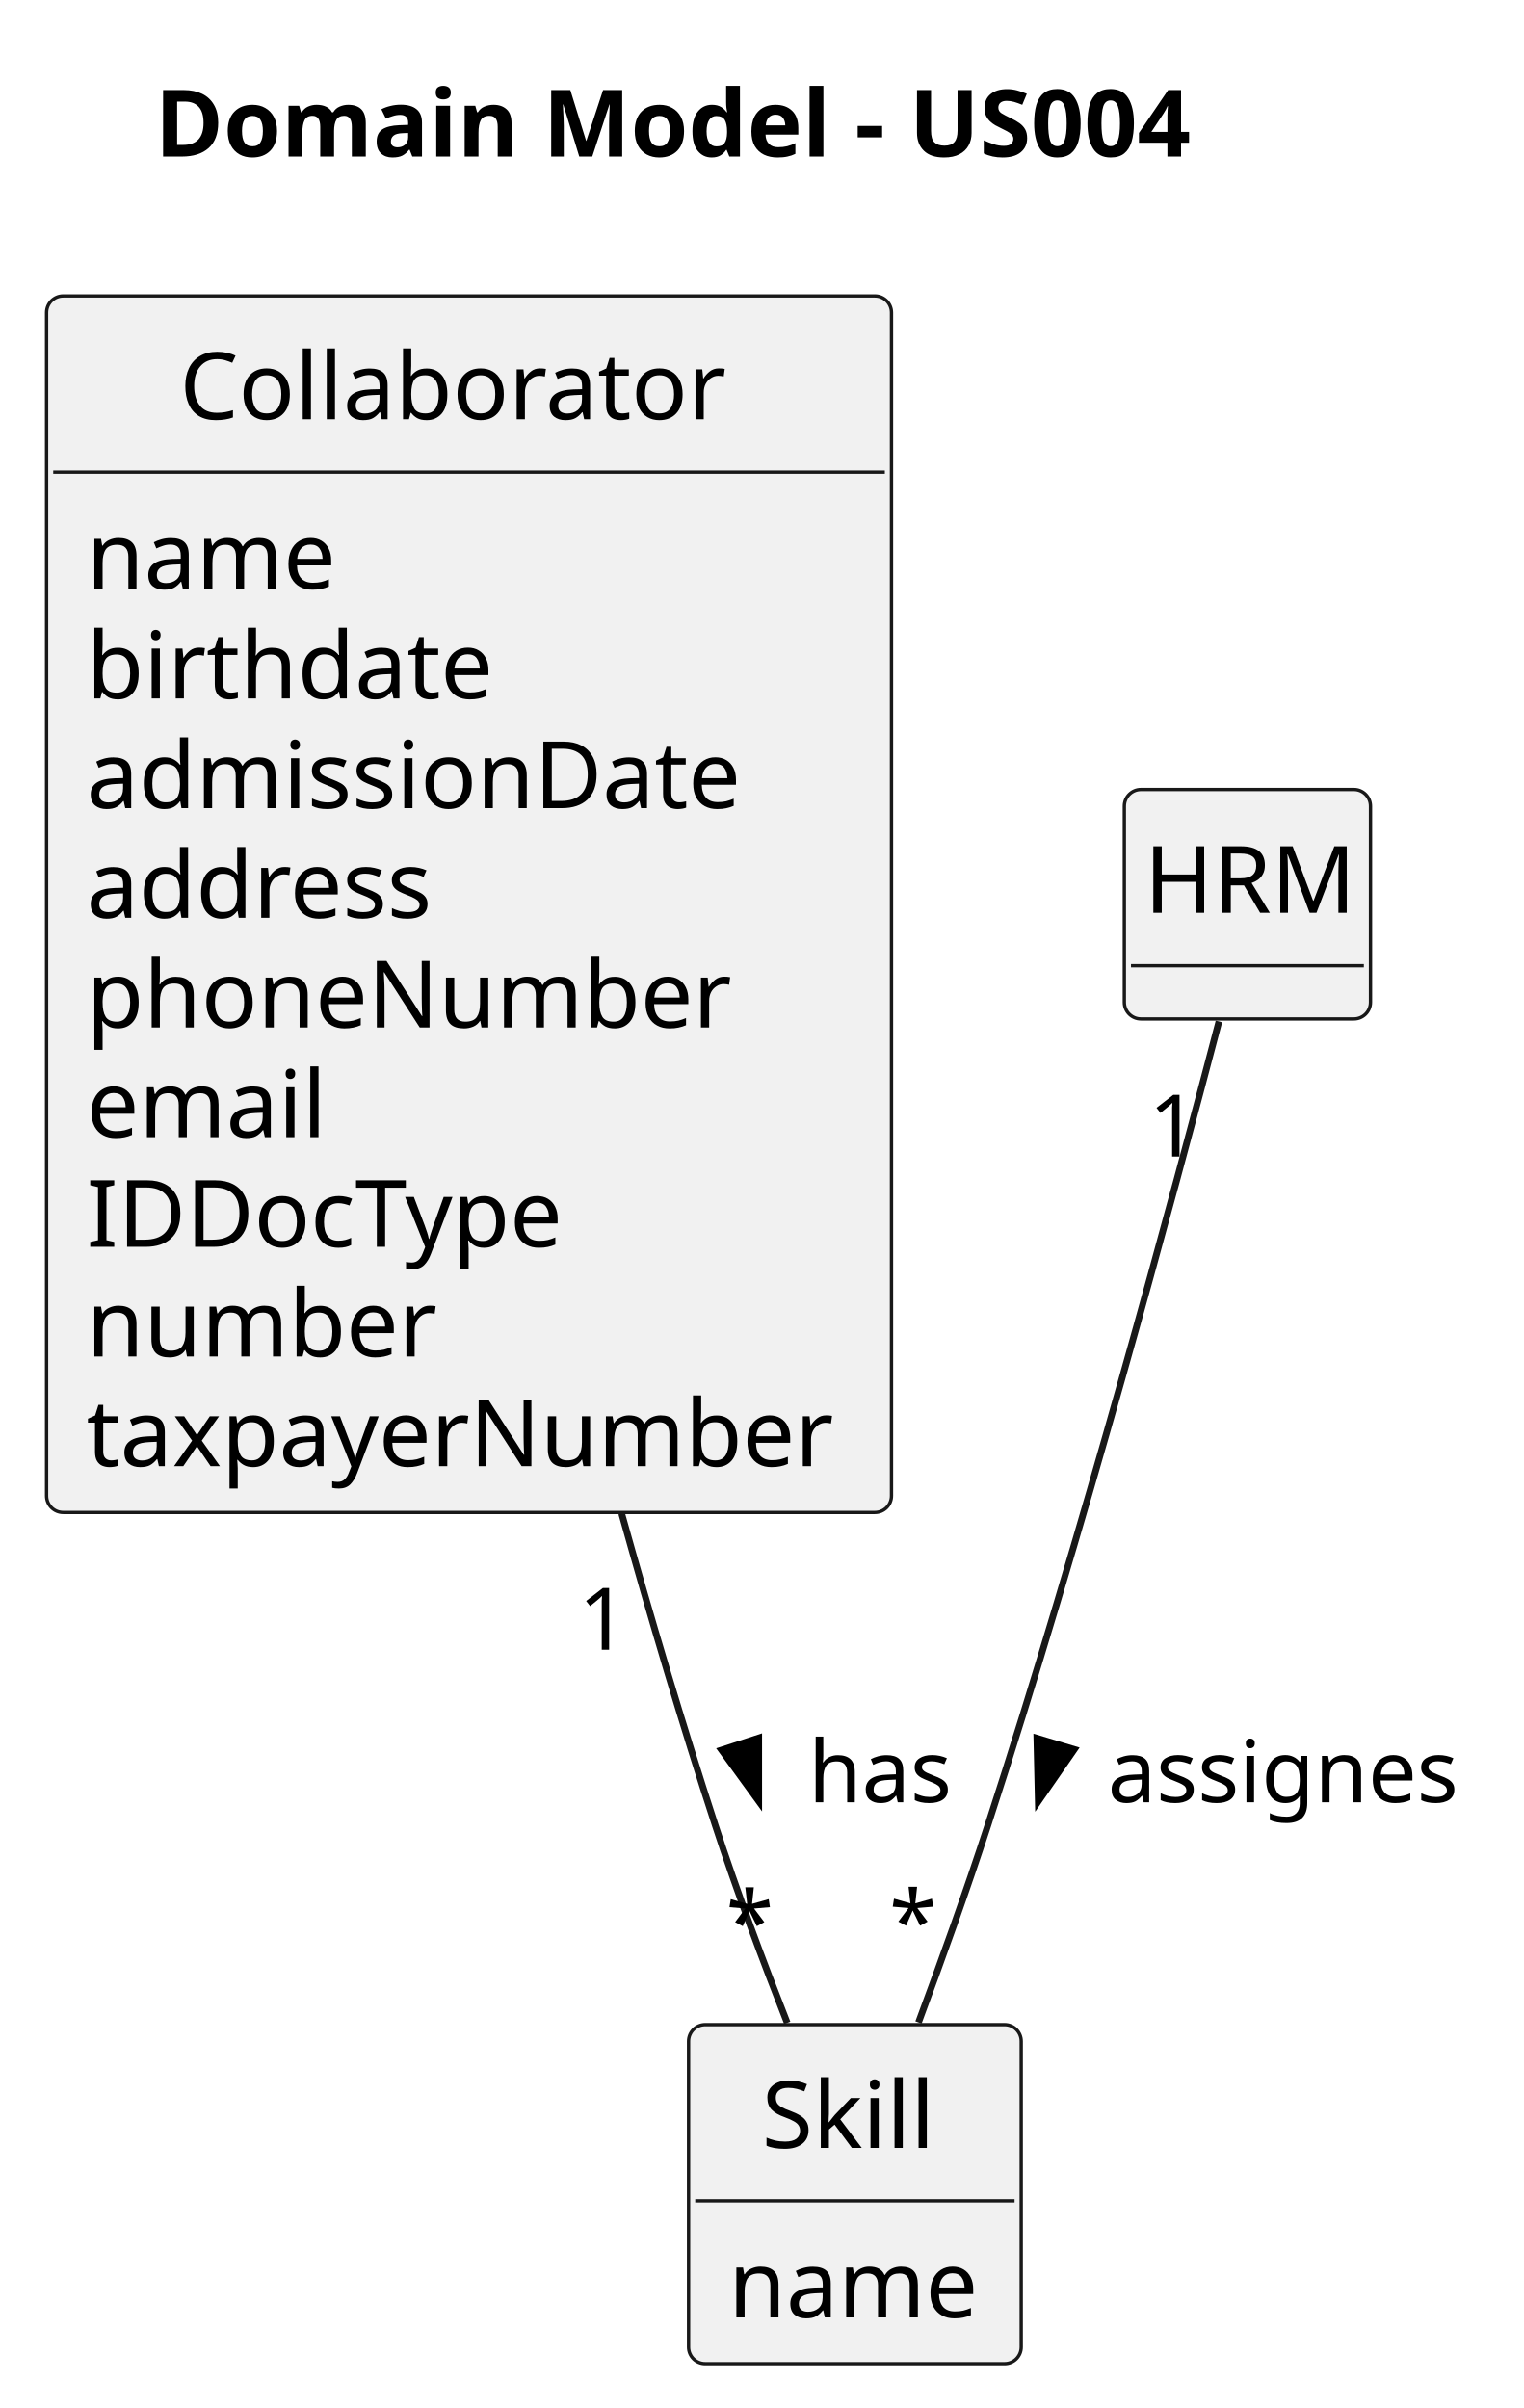
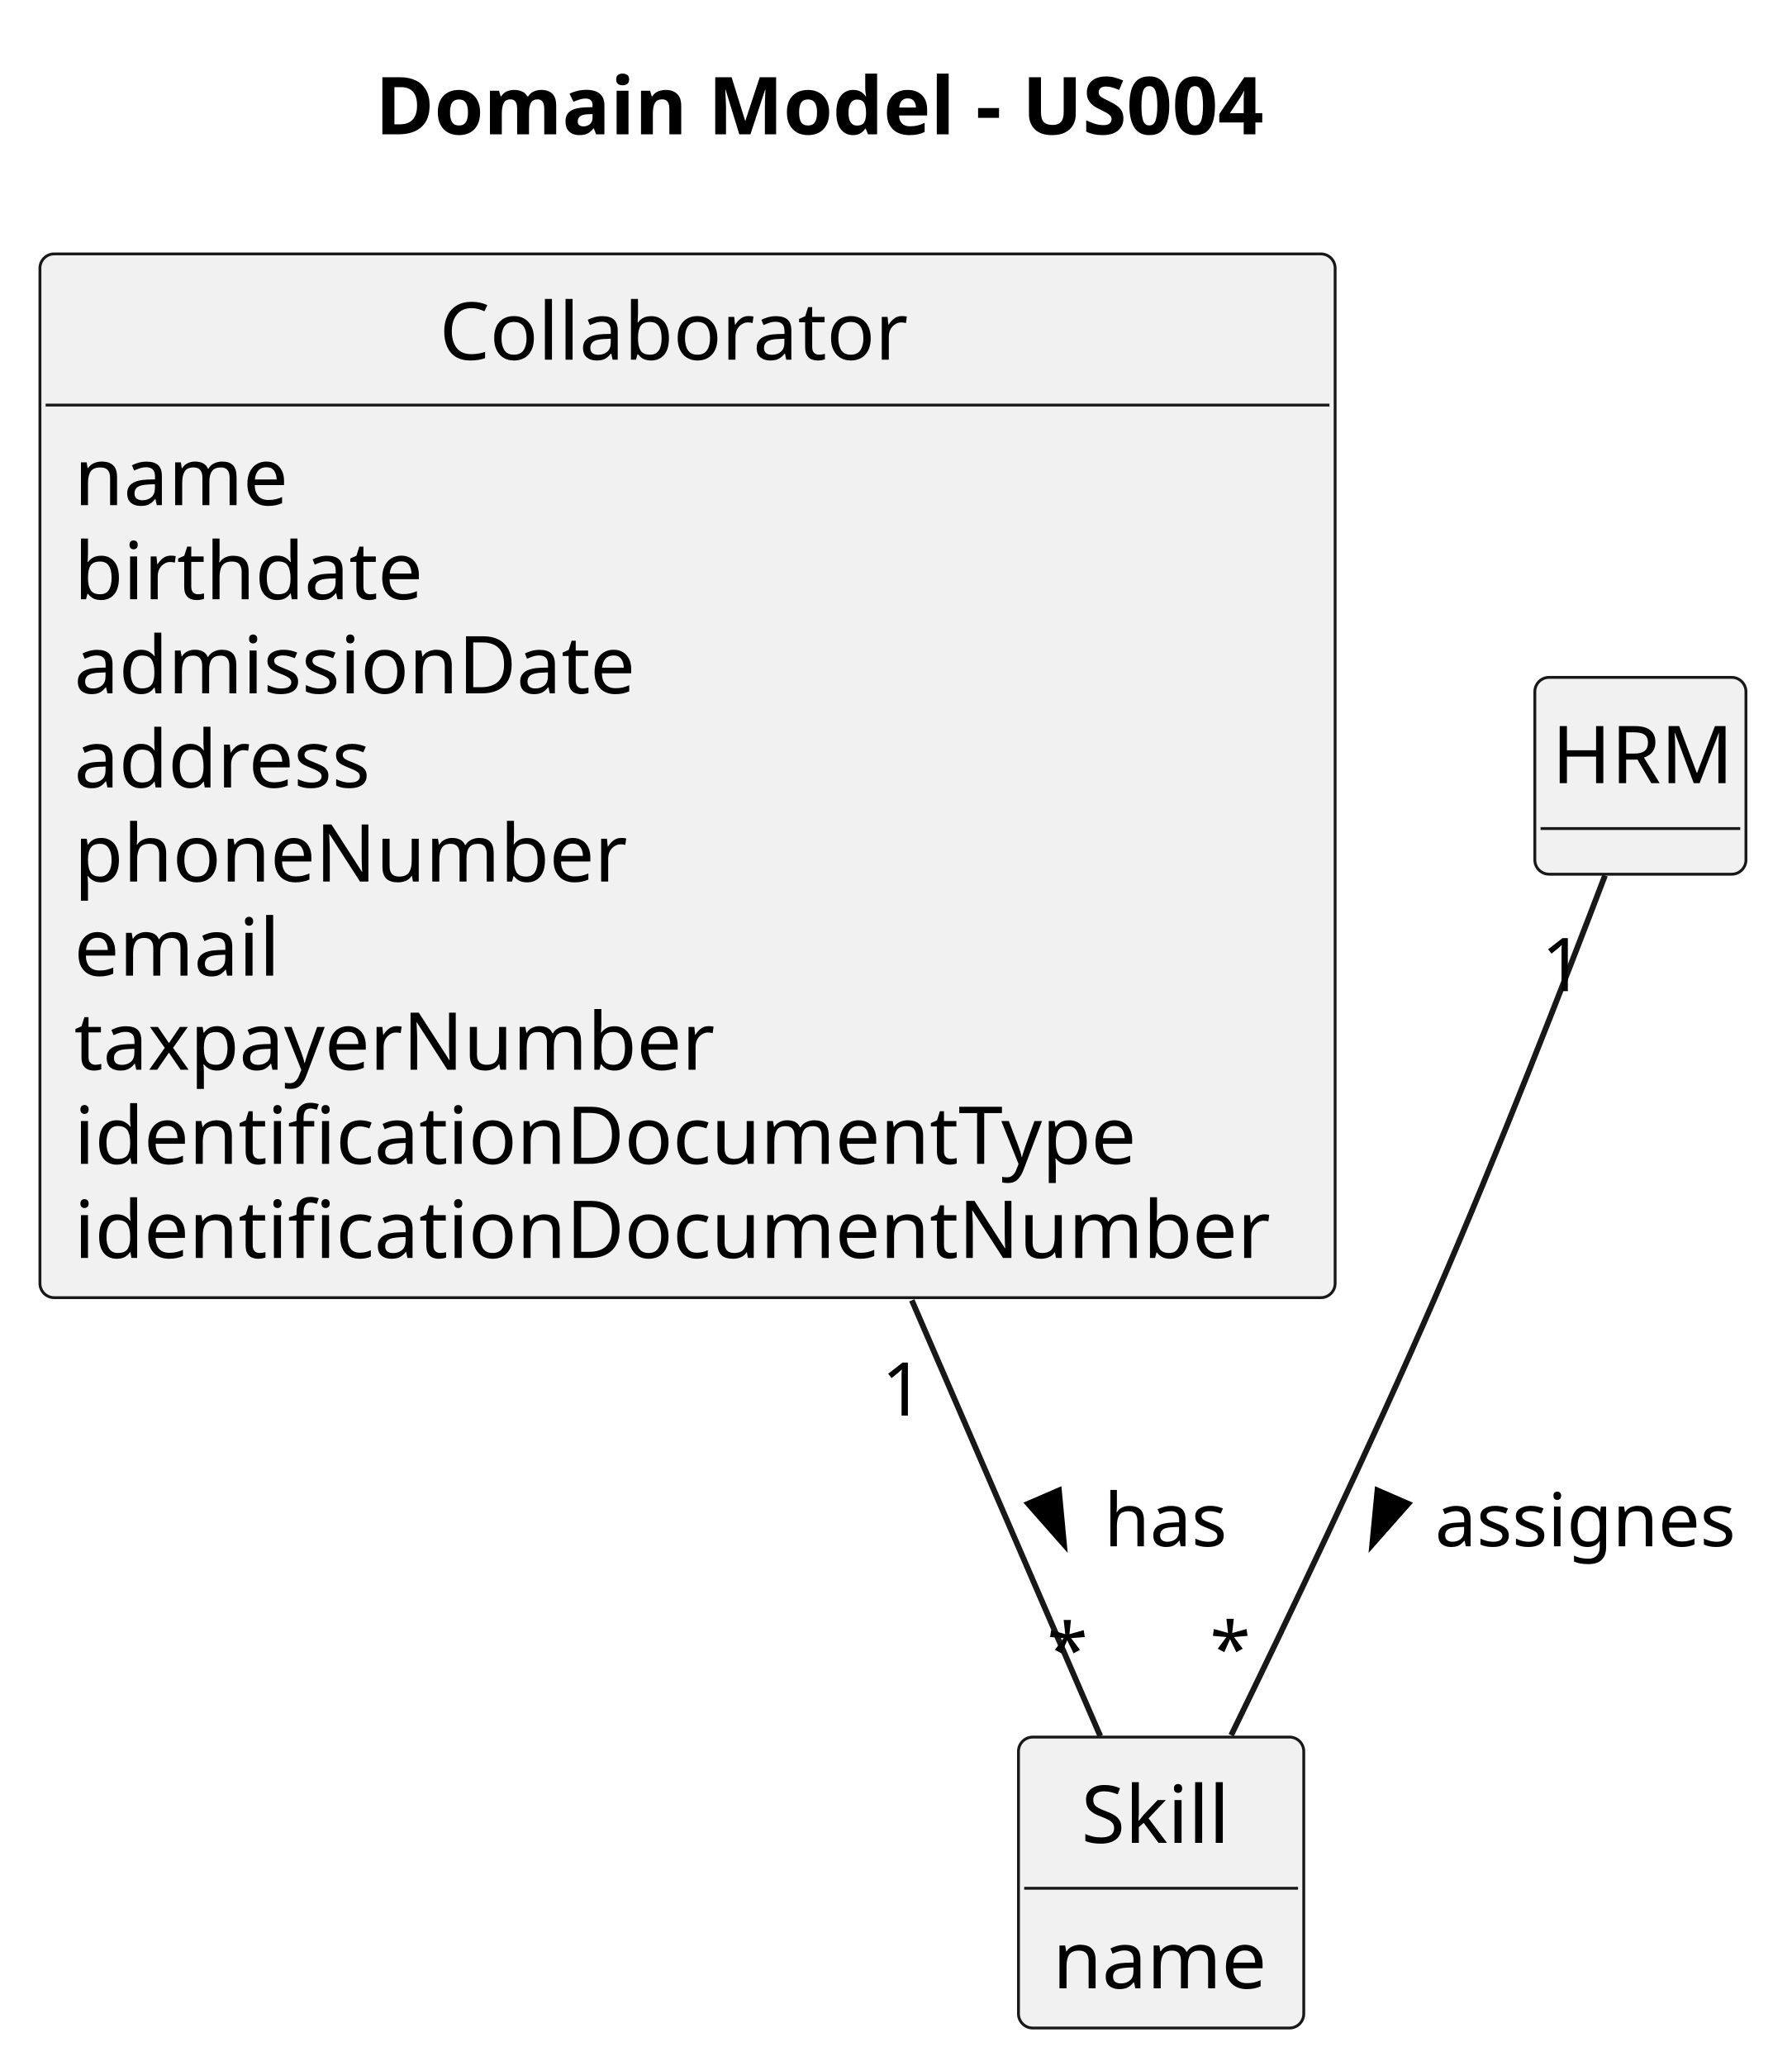
- <svg xmlns="http://www.w3.org/2000/svg" contentStyleType="text/css" height="362px" preserveAspectRatio="none" style="width:229px;height:362px;background:#FFFFFF;" version="1.1" viewBox="0 0 229 362" width="229px" zoomAndPan="magnify">
+ <svg xmlns="http://www.w3.org/2000/svg" contentStyleType="text/css" height="362px" preserveAspectRatio="none" style="width:314px;height:362px;background:#FFFFFF;" version="1.1" viewBox="0 0 314 362" width="314px" zoomAndPan="magnify">
  <defs />
  <g>
-     <text fill="#000000" font-family="sans-serif" font-size="14" font-weight="bold" lengthAdjust="spacing" textLength="169" x="23.25" y="23.535">Domain Model - US004</text>
+     <text fill="#000000" font-family="sans-serif" font-size="14" font-weight="bold" lengthAdjust="spacing" textLength="169" x="65.75" y="23.535">Domain Model - US004</text>
    <g id="elem_Collaborator">
-       <rect codeLine="14" fill="#F1F1F1" height="182.883" id="Collaborator" rx="2.5" ry="2.5" style="stroke:#181818;stroke-width:0.5;" width="127" x="7" y="44.488" />
-       <text fill="#000000" font-family="sans-serif" font-size="14" lengthAdjust="spacing" textLength="87" x="27" y="63.023">Collaborator</text>
-       <line style="stroke:#181818;stroke-width:0.5;" x1="8" x2="133" y1="70.977" y2="70.977" />
+       <rect codeLine="14" fill="#F1F1F1" height="182.883" id="Collaborator" rx="2.5" ry="2.5" style="stroke:#181818;stroke-width:0.5;" width="227" x="7" y="44.488" />
+       <text fill="#000000" font-family="sans-serif" font-size="14" lengthAdjust="spacing" textLength="87" x="77" y="63.023">Collaborator</text>
+       <line style="stroke:#181818;stroke-width:0.5;" x1="8" x2="233" y1="70.977" y2="70.977" />
      <text fill="#000000" font-family="sans-serif" font-size="14" lengthAdjust="spacing" textLength="38" x="13" y="88.512">name</text>
      <text fill="#000000" font-family="sans-serif" font-size="14" lengthAdjust="spacing" textLength="63" x="13" y="105">birthdate</text>
      <text fill="#000000" font-family="sans-serif" font-size="14" lengthAdjust="spacing" textLength="101" x="13" y="121.488">admissionDate</text>
      <text fill="#000000" font-family="sans-serif" font-size="14" lengthAdjust="spacing" textLength="54" x="13" y="137.977">address</text>
      <text fill="#000000" font-family="sans-serif" font-size="14" lengthAdjust="spacing" textLength="99" x="13" y="154.465">phoneNumber</text>
      <text fill="#000000" font-family="sans-serif" font-size="14" lengthAdjust="spacing" textLength="37" x="13" y="170.953">email</text>
-       <text fill="#000000" font-family="sans-serif" font-size="14" lengthAdjust="spacing" textLength="73" x="13" y="187.441">IDDocType</text>
-       <text fill="#000000" font-family="sans-serif" font-size="14" lengthAdjust="spacing" textLength="54" x="13" y="203.93">number</text>
-       <text fill="#000000" font-family="sans-serif" font-size="14" lengthAdjust="spacing" textLength="115" x="13" y="220.418">taxpayerNumber</text>
+       <text fill="#000000" font-family="sans-serif" font-size="14" lengthAdjust="spacing" textLength="115" x="13" y="187.441">taxpayerNumber</text>
+       <text fill="#000000" font-family="sans-serif" font-size="14" lengthAdjust="spacing" textLength="193" x="13" y="203.93">identificationDocumentType</text>
+       <text fill="#000000" font-family="sans-serif" font-size="14" lengthAdjust="spacing" textLength="215" x="13" y="220.418">identificationDocumentNumber</text>
    </g>
    <g id="elem_Skill">
-       <rect codeLine="26" fill="#F1F1F1" height="50.977" id="Skill" rx="2.5" ry="2.5" style="stroke:#181818;stroke-width:0.5;" width="50" x="103.5" y="304.368" />
-       <text fill="#000000" font-family="sans-serif" font-size="14" lengthAdjust="spacing" textLength="28" x="114.5" y="322.903">Skill</text>
-       <line style="stroke:#181818;stroke-width:0.5;" x1="104.5" x2="152.5" y1="330.857" y2="330.857" />
-       <text fill="#000000" font-family="sans-serif" font-size="14" lengthAdjust="spacing" textLength="38" x="109.5" y="348.392">name</text>
+       <rect codeLine="26" fill="#F1F1F1" height="50.977" id="Skill" rx="2.5" ry="2.5" style="stroke:#181818;stroke-width:0.5;" width="50" x="178.5" y="304.368" />
+       <text fill="#000000" font-family="sans-serif" font-size="14" lengthAdjust="spacing" textLength="28" x="189.5" y="322.903">Skill</text>
+       <line style="stroke:#181818;stroke-width:0.5;" x1="179.5" x2="227.5" y1="330.857" y2="330.857" />
+       <text fill="#000000" font-family="sans-serif" font-size="14" lengthAdjust="spacing" textLength="38" x="184.5" y="348.392">name</text>
    </g>
    <g id="elem_HRM">
-       <rect codeLine="30" fill="#F1F1F1" height="34.488" id="HRM" rx="2.5" ry="2.5" style="stroke:#181818;stroke-width:0.5;" width="37" x="169" y="118.688" />
-       <text fill="#000000" font-family="sans-serif" font-size="14" lengthAdjust="spacing" textLength="31" x="172" y="137.223">HRM</text>
-       <line style="stroke:#181818;stroke-width:0.5;" x1="170" x2="205" y1="145.177" y2="145.177" />
+       <rect codeLine="30" fill="#F1F1F1" height="34.488" id="HRM" rx="2.5" ry="2.5" style="stroke:#181818;stroke-width:0.5;" width="37" x="269" y="118.688" />
+       <text fill="#000000" font-family="sans-serif" font-size="14" lengthAdjust="spacing" textLength="31" x="272" y="137.223">HRM</text>
+       <line style="stroke:#181818;stroke-width:0.5;" x1="270" x2="305" y1="145.177" y2="145.177" />
    </g>
    <g id="link_Collaborator_Skill">
-       <path codeLine="34" d="M93.44,227.528 C97.83,243.228 102.59,259.338 107.5,274.368 C110.71,284.198 114.69,294.848 118.33,304.098 " fill="none" id="Collaborator-Skill" style="stroke:#181818;stroke-width:1.0;" />
-       <polygon fill="#000000" points="114.046,270.779,114.044,261.268,108.454,263.085,114.046,270.779" style="stroke:#000000;stroke-width:1.0;" />
-       <text fill="#000000" font-family="sans-serif" font-size="13" lengthAdjust="spacing" textLength="22" x="121.5" y="270.937">has</text>
-       <text fill="#000000" font-family="sans-serif" font-size="13" lengthAdjust="spacing" textLength="8" x="86.949" y="248.006">1</text>
-       <text fill="#000000" font-family="sans-serif" font-size="13" lengthAdjust="spacing" textLength="6" x="109.12" y="293.598">*</text>
+       <path codeLine="34" d="M159.81,227.838 C171.96,255.938 184.37,284.608 192.84,304.198 " fill="none" id="Collaborator-Skill" style="stroke:#181818;stroke-width:1.0;" />
+       <polygon fill="#000000" points="186.485,270.613,185.591,261.144,180.197,263.478,186.485,270.613" style="stroke:#000000;stroke-width:1.0;" />
+       <text fill="#000000" font-family="sans-serif" font-size="13" lengthAdjust="spacing" textLength="22" x="193.5" y="270.937">has</text>
+       <text fill="#000000" font-family="sans-serif" font-size="13" lengthAdjust="spacing" textLength="8" x="154.513" y="248.03">1</text>
+       <text fill="#000000" font-family="sans-serif" font-size="13" lengthAdjust="spacing" textLength="6" x="183.51" y="293.722">*</text>
    </g>
    <g id="link_HRM_Skill">
-       <path codeLine="35" d="M183.22,153.558 C176.43,179.518 162.53,231.198 148.5,274.368 C145.32,284.148 141.5,294.778 138.06,304.038 " fill="none" id="HRM-Skill" style="stroke:#181818;stroke-width:1.0;" />
-       <polygon fill="#000000" points="156.063,270.812,161.478,262.994,155.848,261.304,156.063,270.812" style="stroke:#000000;stroke-width:1.0;" />
-       <text fill="#000000" font-family="sans-serif" font-size="13" lengthAdjust="spacing" textLength="55" x="166.5" y="270.937">assignes</text>
-       <text fill="#000000" font-family="sans-serif" font-size="13" lengthAdjust="spacing" textLength="8" x="172.684" y="173.869">1</text>
-       <text fill="#000000" font-family="sans-serif" font-size="13" lengthAdjust="spacing" textLength="6" x="133.659" y="293.523">*</text>
+       <path codeLine="35" d="M281.3,153.398 C274.36,171.618 262.62,201.798 251.5,227.368 C239.99,253.828 225.75,283.608 215.78,304.038 " fill="none" id="HRM-Skill" style="stroke:#181818;stroke-width:1.0;" />
+       <polygon fill="#000000" points="240.506,270.609,246.808,263.486,241.418,261.142,240.506,270.609" style="stroke:#000000;stroke-width:1.0;" />
+       <text fill="#000000" font-family="sans-serif" font-size="13" lengthAdjust="spacing" textLength="55" x="251.5" y="270.937">assignes</text>
+       <text fill="#000000" font-family="sans-serif" font-size="13" lengthAdjust="spacing" textLength="8" x="270.176" y="173.66">1</text>
+       <text fill="#000000" font-family="sans-serif" font-size="13" lengthAdjust="spacing" textLength="6" x="212.042" y="293.523">*</text>
    </g>
  </g>
</svg>
